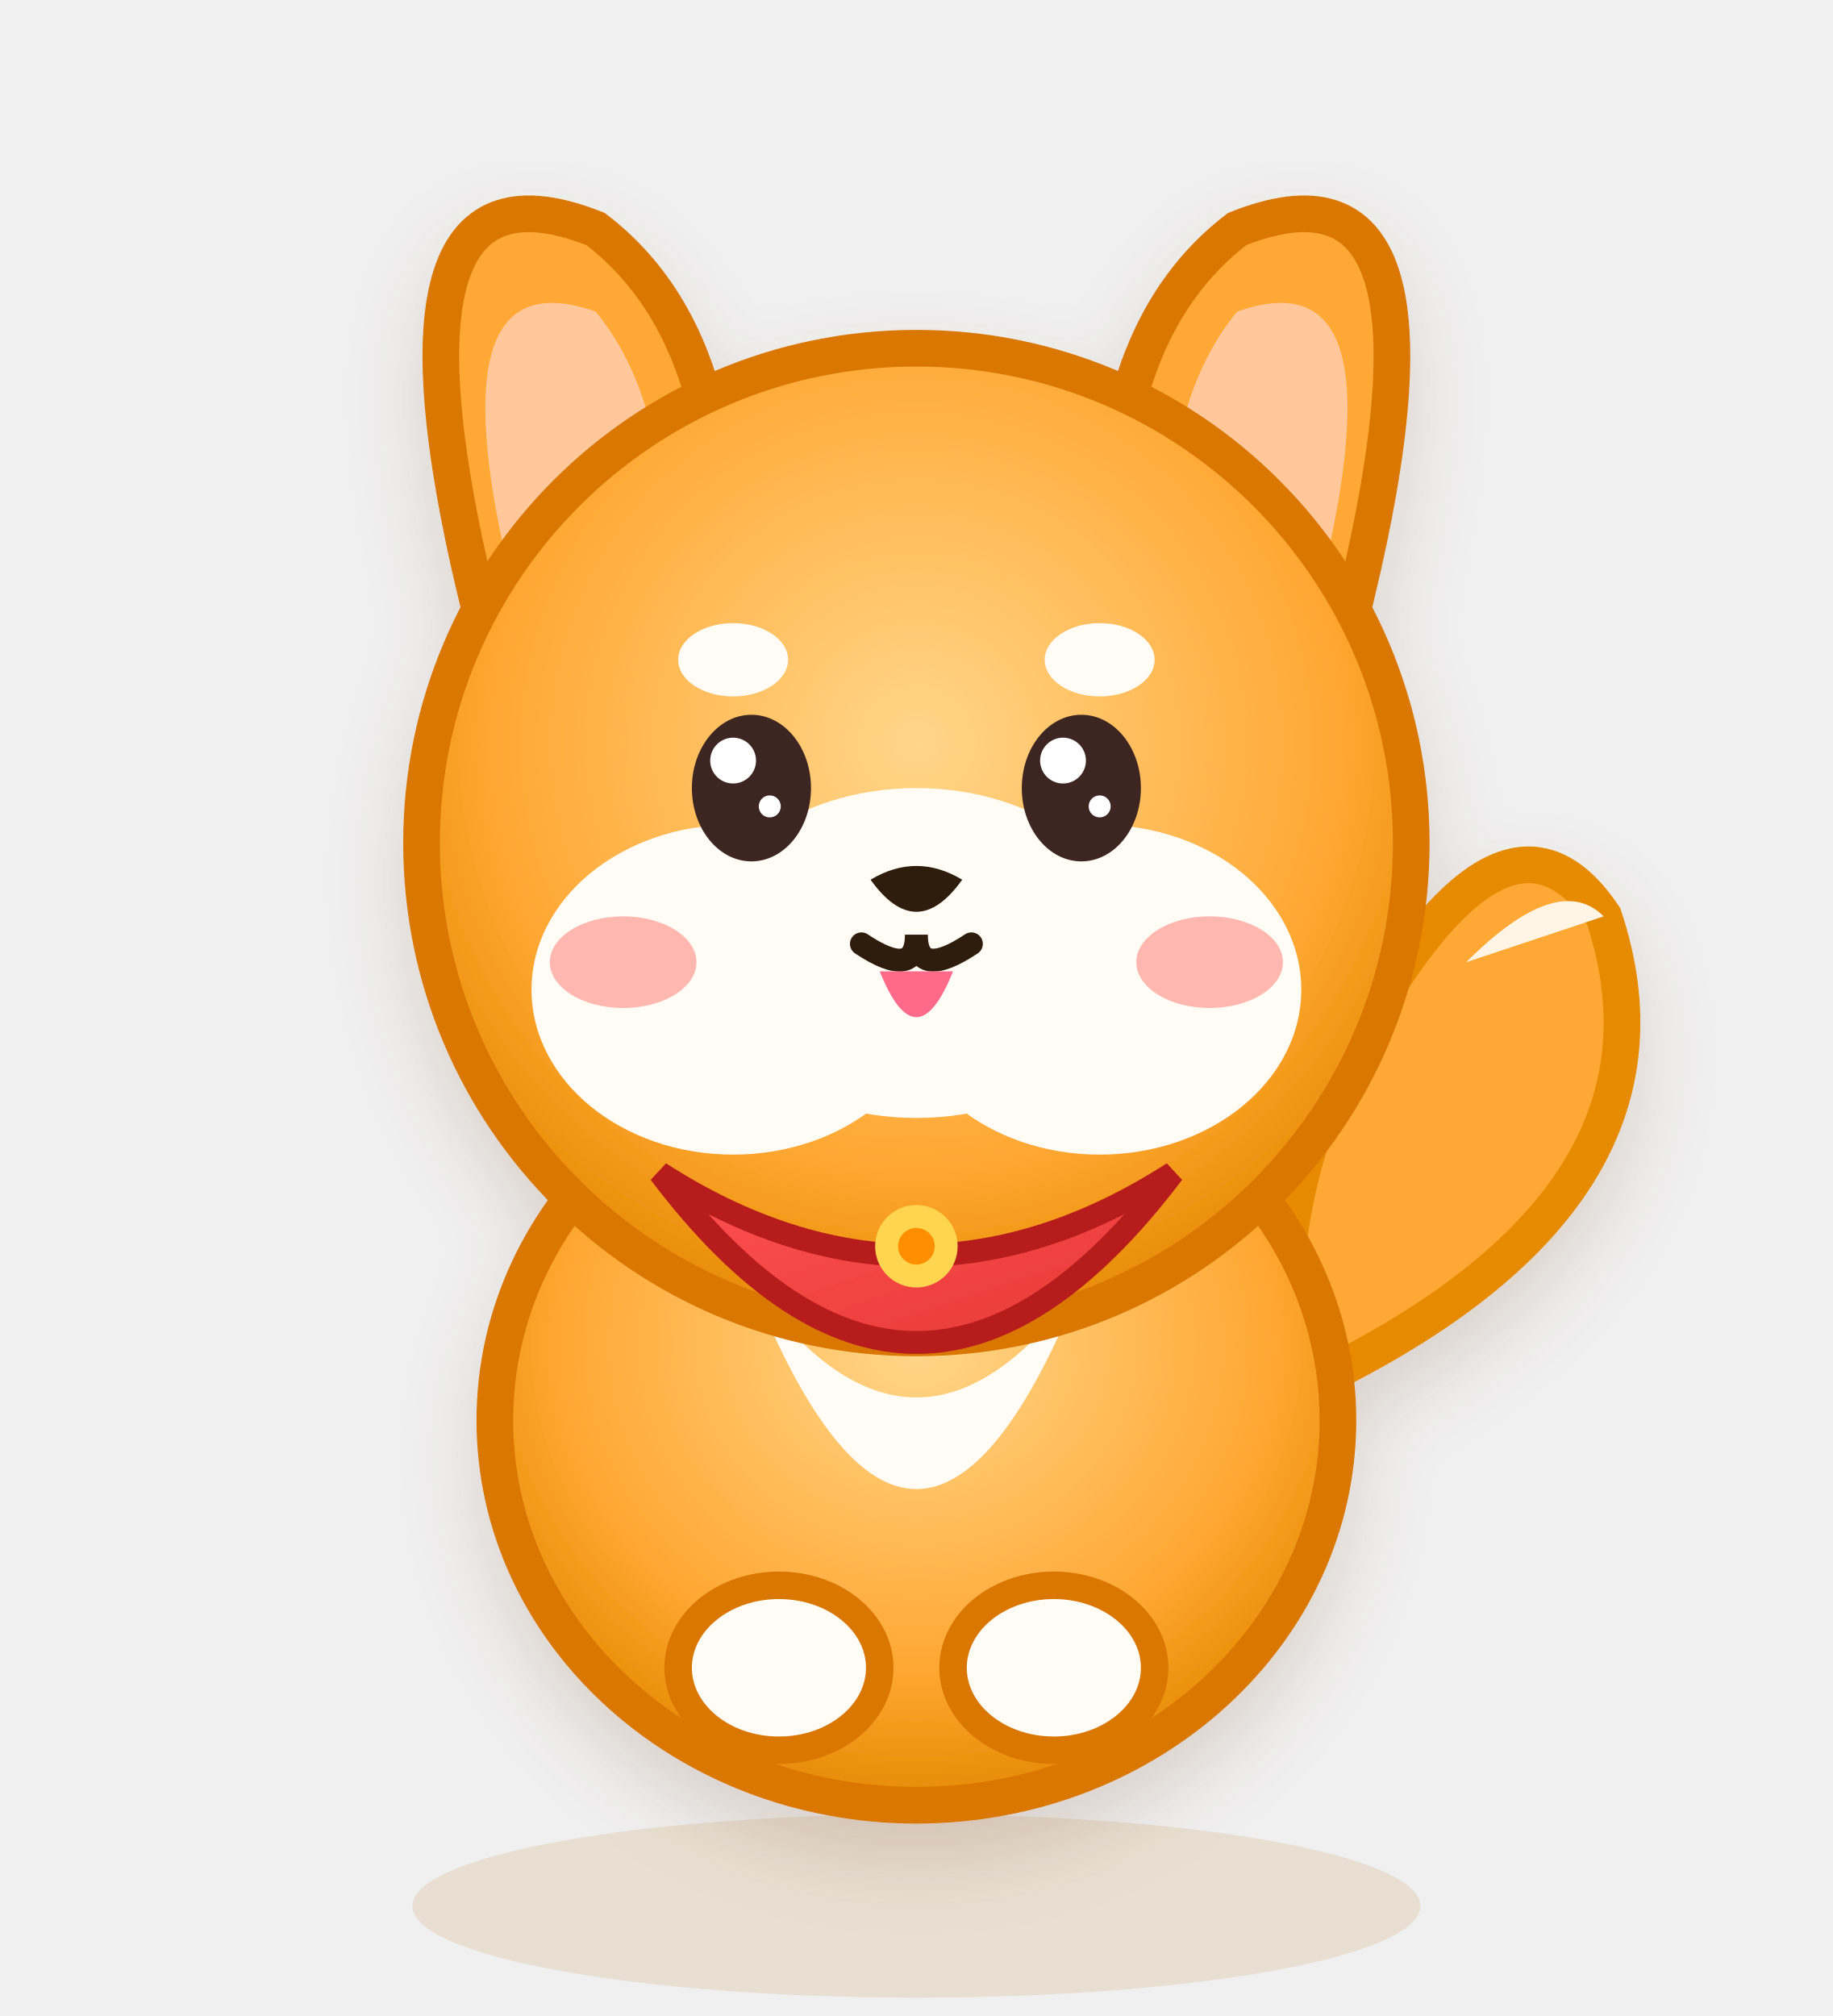
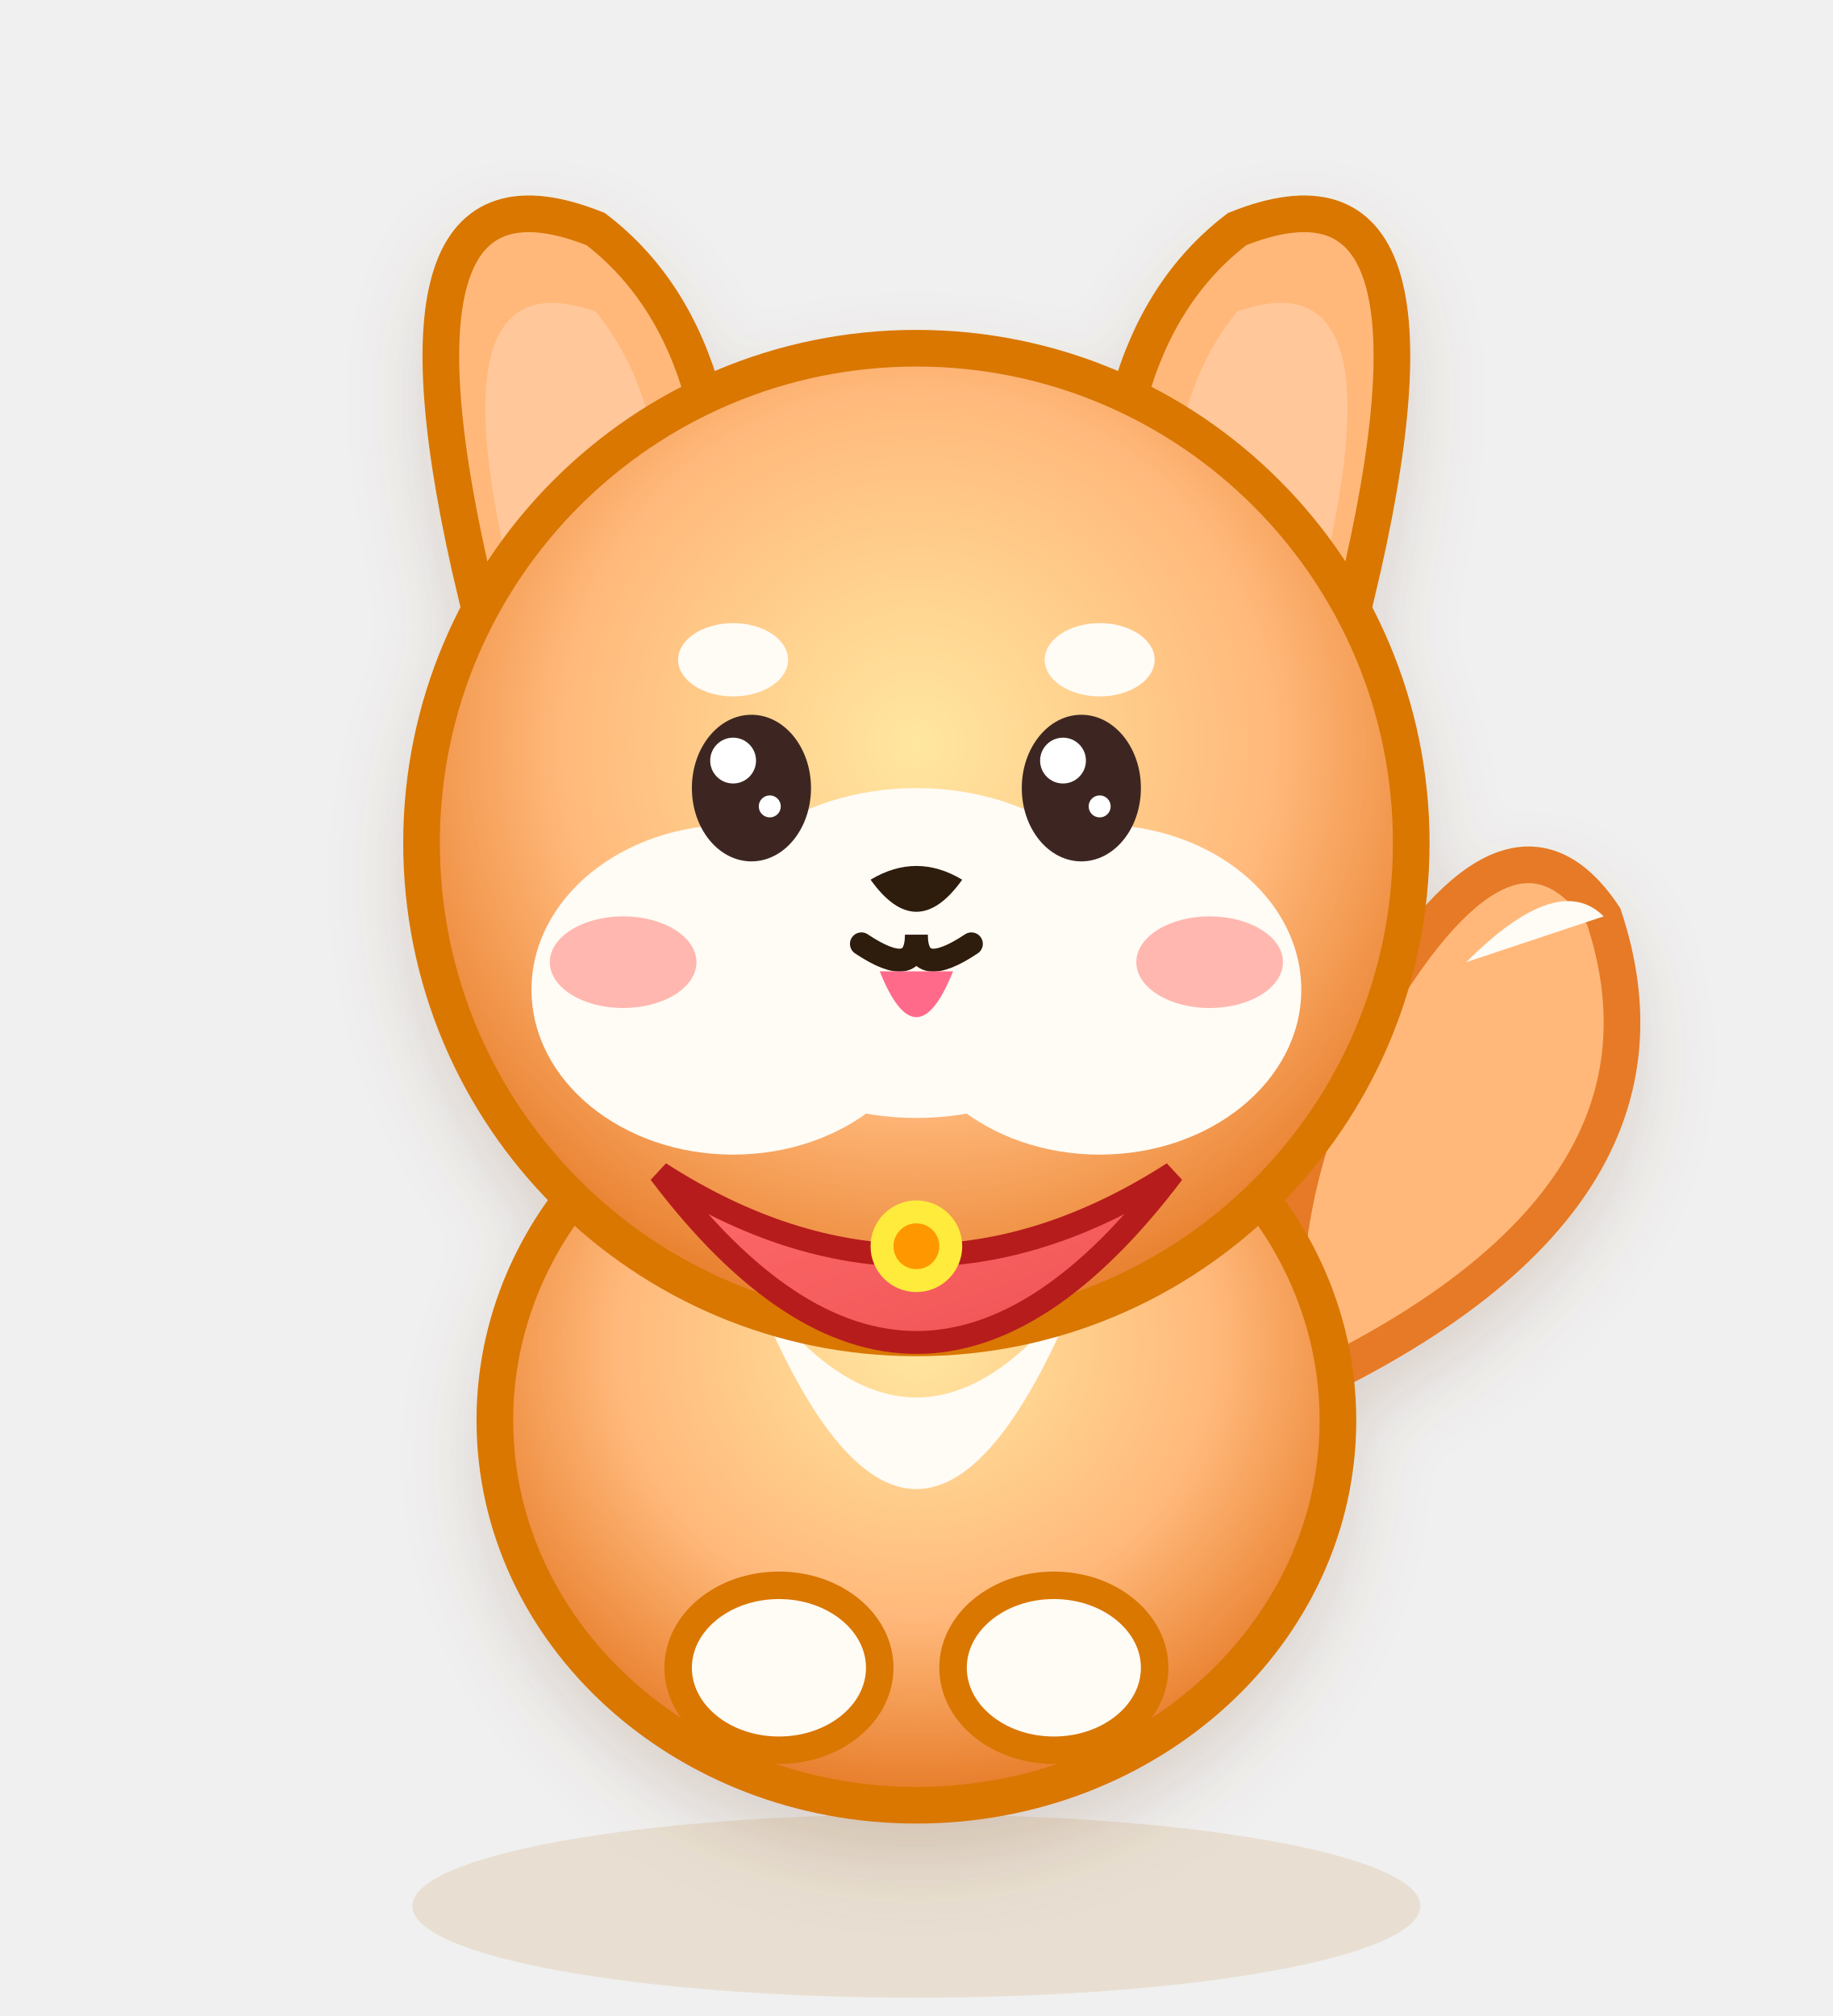
<svg xmlns="http://www.w3.org/2000/svg" viewBox="0 0 200 220" width="100%" height="100%">
  <defs>
    <radialGradient id="inuFur" cx="50%" cy="40%" r="60%">
-       <stop offset="0%" stop-color="#FFD68A" />
-       <stop offset="70%" stop-color="#FFA834" />
-       <stop offset="100%" stop-color="#E68A00" />
+       <stop offset="0%" stop-color="#FFE7A0" />
+       <stop offset="60%" stop-color="#FFB87A" />
+       <stop offset="100%" stop-color="#E67A26" />
    </radialGradient>
    <linearGradient id="inuBandana" x1="0%" y1="0%" x2="100%" y2="100%">
-       <stop offset="0%" stop-color="#FF5252" />
-       <stop offset="100%" stop-color="#E53935" />
+       <stop offset="0%" stop-color="#FF6B6B" />
+       <stop offset="100%" stop-color="#EE5253" />
    </linearGradient>
    <filter id="softShadow" x="-20%" y="-20%" width="140%" height="140%">
      <feDropShadow dx="0" dy="4" stdDeviation="4" flood-color="#8B5E3C" flood-opacity="0.2" />
    </filter>
  </defs>
  <ellipse cx="100" cy="208" rx="55" ry="10" fill="#E2D4BE" opacity="0.6" />
  <g filter="url(#softShadow)">
-     <path d="M 145,150 Q 185,130 175,100 Q 165,85 150,110 Q 140,125 140,145" fill="#FFA834" stroke="#E68A00" stroke-width="4" stroke-linecap="round" />
-     <path d="M 175,100 Q 170,95 160,105" fill="#FFF5E6" />
+     <path d="M 145,150 Q 185,130 175,100 Q 165,85 150,110 Q 140,125 140,145" fill="#FFB87A" stroke="#E67A26" stroke-width="4" stroke-linecap="round" />
+     <path d="M 175,100 Q 170,95 160,105" fill="#FFFBF5" />
    <ellipse cx="100" cy="155" rx="46" ry="42" fill="url(#inuFur)" stroke="#D97706" stroke-width="4" />
    <path d="M 82,140 Q 100,165 118,140 Q 100,185 82,140 Z" fill="#FFFBF5" />
-     <path d="M 52,65 Q 40,15 65,25 Q 82,38 78,72 Z" fill="#FFA834" stroke="#D97706" stroke-width="4" />
+     <path d="M 52,65 Q 40,15 65,25 Q 82,38 78,72 Z" fill="#FFB87A" stroke="#D97706" stroke-width="4" />
    <path d="M 55,60 Q 48,28 65,34 Q 74,45 72,66 Z" fill="#FFC79A" />
-     <path d="M 148,65 Q 160,15 135,25 Q 118,38 122,72 Z" fill="#FFA834" stroke="#D97706" stroke-width="4" />
+     <path d="M 148,65 Q 160,15 135,25 Q 118,38 122,72 Z" fill="#FFB87A" stroke="#D97706" stroke-width="4" />
    <path d="M 145,60 Q 152,28 135,34 Q 126,45 128,66 Z" fill="#FFC79A" />
    <circle cx="100" cy="92" r="54" fill="url(#inuFur)" stroke="#D97706" stroke-width="4" />
    <ellipse cx="80" cy="108" rx="22" ry="18" fill="#FFFBF5" />
    <ellipse cx="120" cy="108" rx="22" ry="18" fill="#FFFBF5" />
    <ellipse cx="100" cy="104" rx="24" ry="18" fill="#FFFBF5" />
    <ellipse cx="68" cy="105" rx="8" ry="5" fill="#FF8A80" opacity="0.6" />
    <ellipse cx="132" cy="105" rx="8" ry="5" fill="#FF8A80" opacity="0.6" />
    <ellipse cx="80" cy="72" rx="6" ry="4" fill="#FFFBF5" />
    <ellipse cx="120" cy="72" rx="6" ry="4" fill="#FFFBF5" />
    <ellipse cx="82" cy="86" rx="6.5" ry="8" fill="#3E2723" />
    <circle cx="80" cy="83" r="2.5" fill="#FFFFFF" />
    <circle cx="84" cy="88" r="1.2" fill="#FFFFFF" />
    <ellipse cx="118" cy="86" rx="6.5" ry="8" fill="#3E2723" />
    <circle cx="116" cy="83" r="2.5" fill="#FFFFFF" />
    <circle cx="120" cy="88" r="1.2" fill="#FFFFFF" />
    <path d="M 95,96 Q 100,93 105,96 Q 100,103 95,96 Z" fill="#2E1C0C" />
    <path d="M 94,103 Q 100,107 100,102 Q 100,107 106,103" fill="none" stroke="#2E1C0C" stroke-width="2.5" stroke-linecap="round" />
    <path d="M 96,106 Q 100,116 104,106 Z" fill="#FF6B8B" />
    <path d="M 72,128 Q 100,146 128,128 Q 100,165 72,128 Z" fill="url(#inuBandana)" stroke="#B71C1C" stroke-width="2.5" />
-     <circle cx="100" cy="136" r="4.5" fill="#FFD54F" />
-     <circle cx="100" cy="136" r="2" fill="#FF8F00" />
+     <circle cx="100" cy="136" r="5" fill="#FFEB3B" />
+     <circle cx="100" cy="136" r="2.5" fill="#FF9800" />
    <ellipse cx="85" cy="182" rx="11" ry="9" fill="#FFFBF5" stroke="#D97706" stroke-width="3" />
    <ellipse cx="115" cy="182" rx="11" ry="9" fill="#FFFBF5" stroke="#D97706" stroke-width="3" />
  </g>
</svg>
